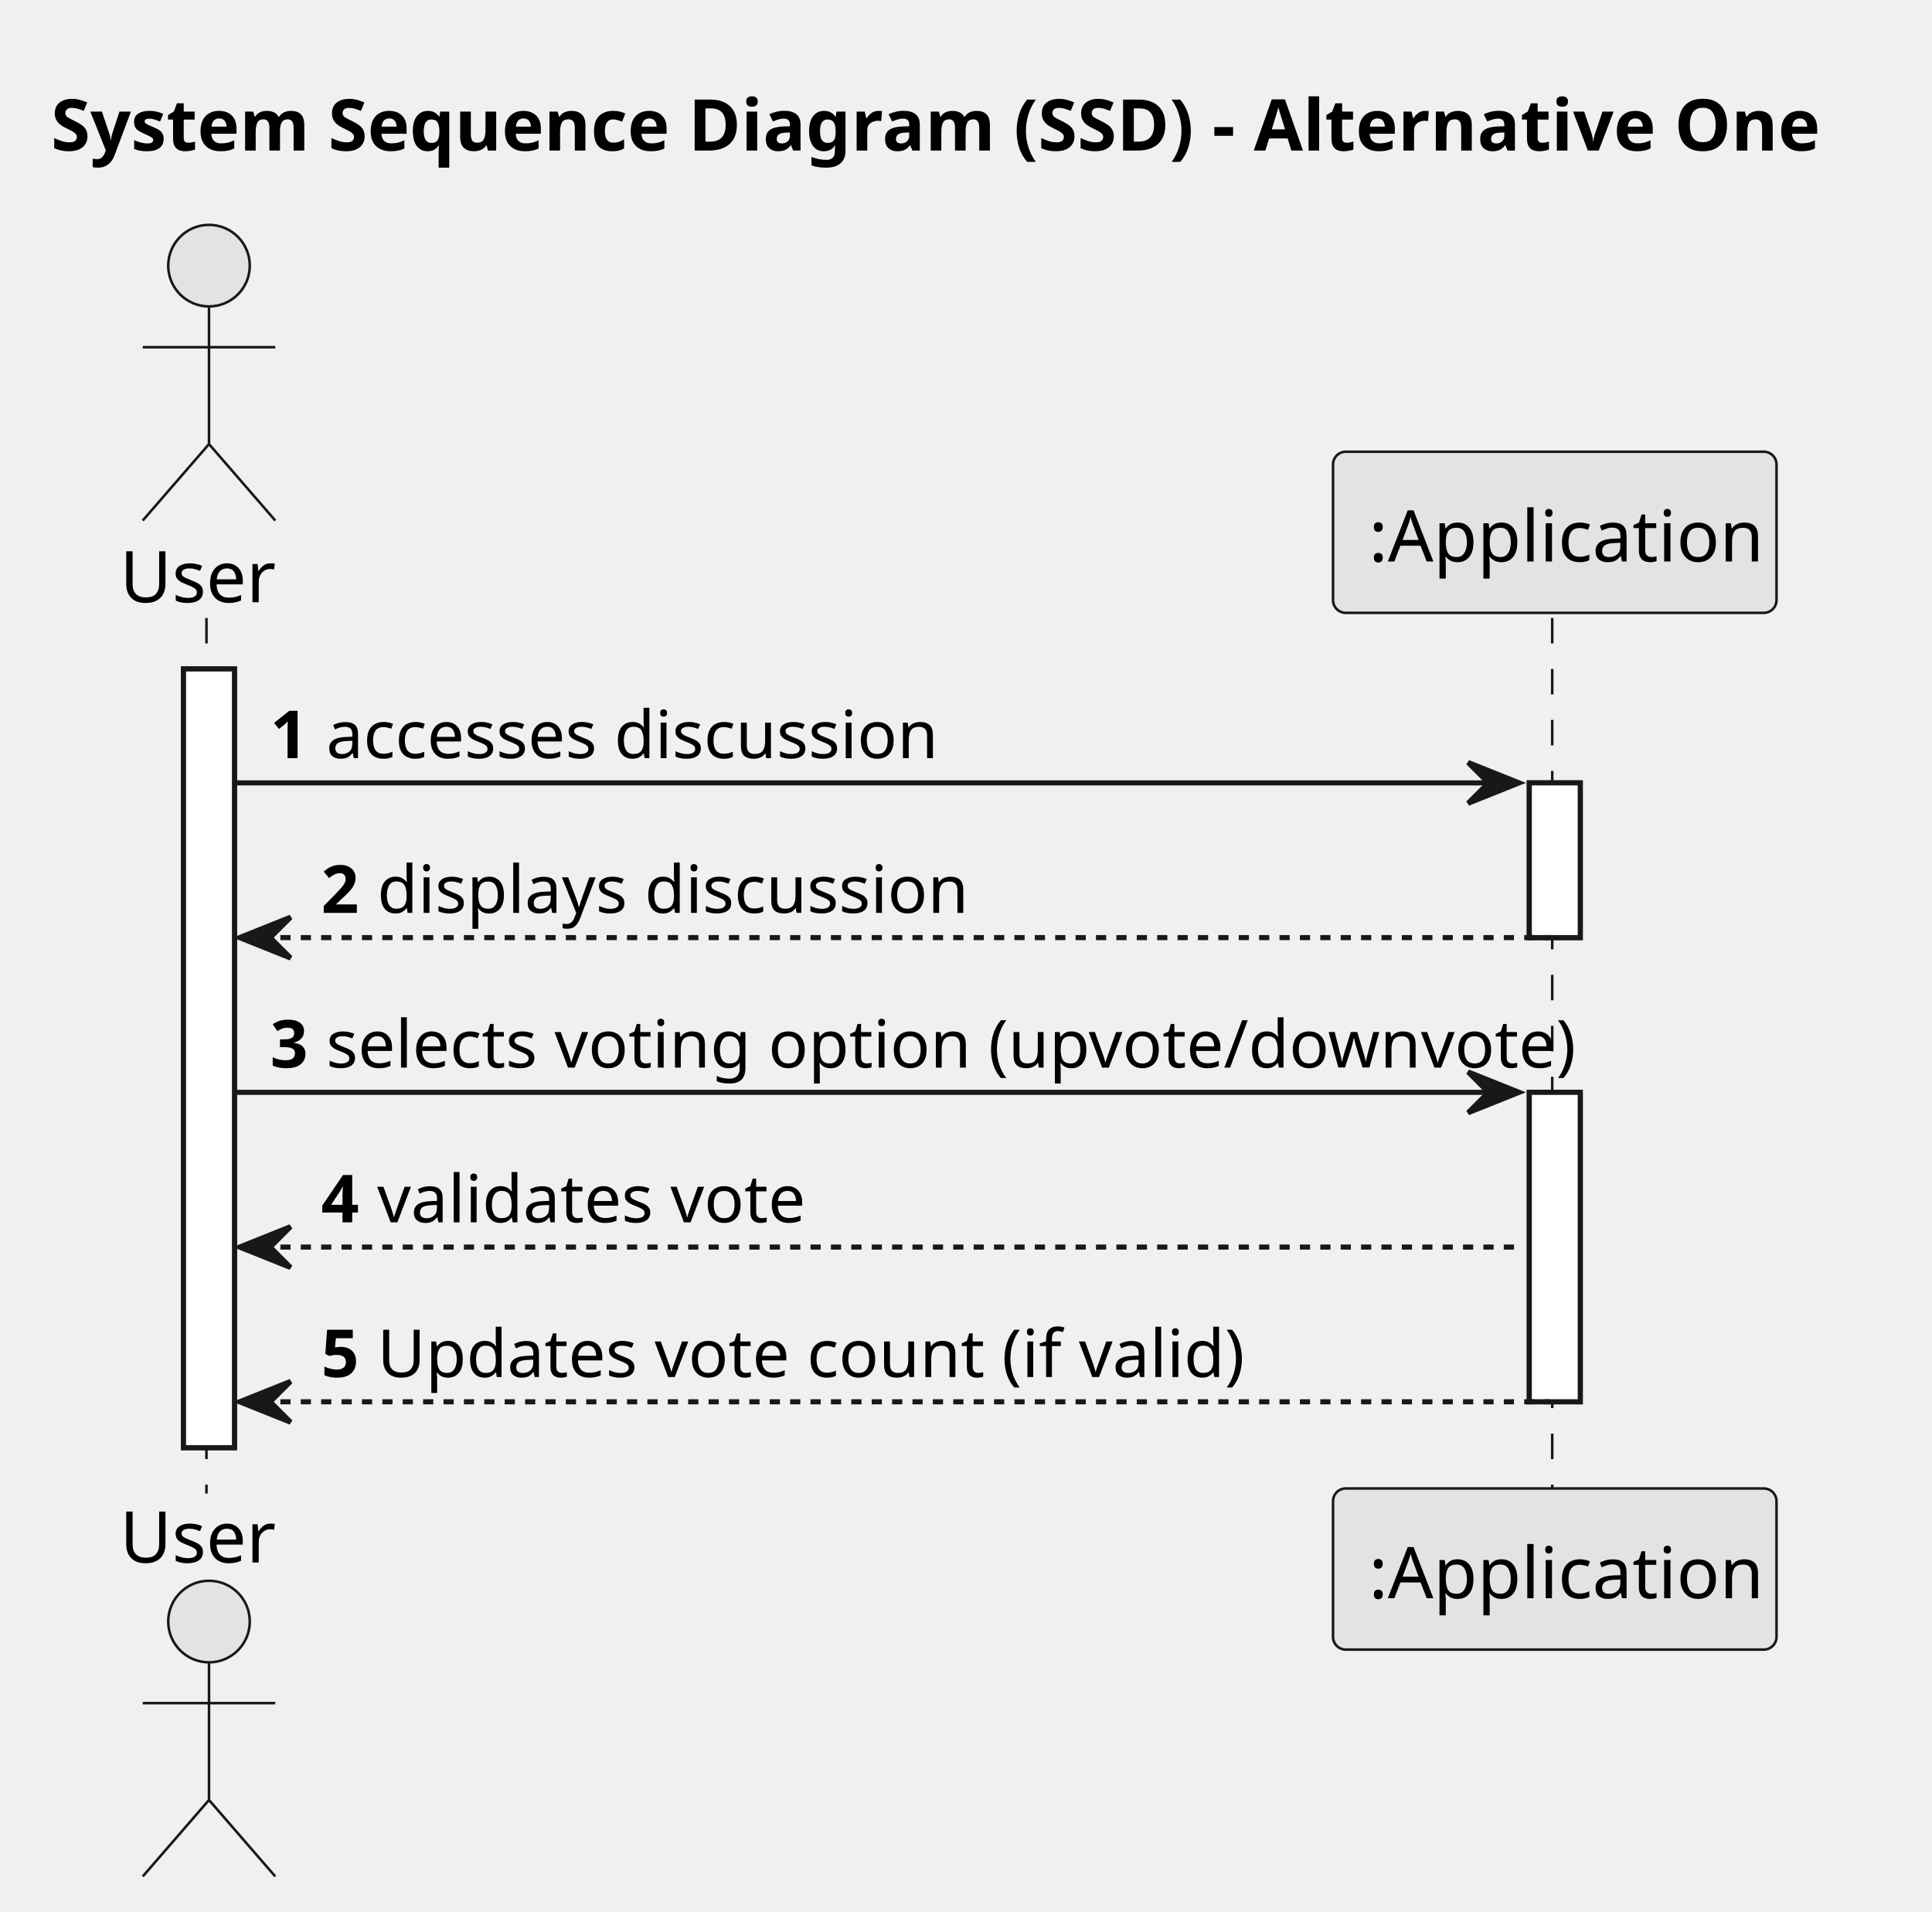
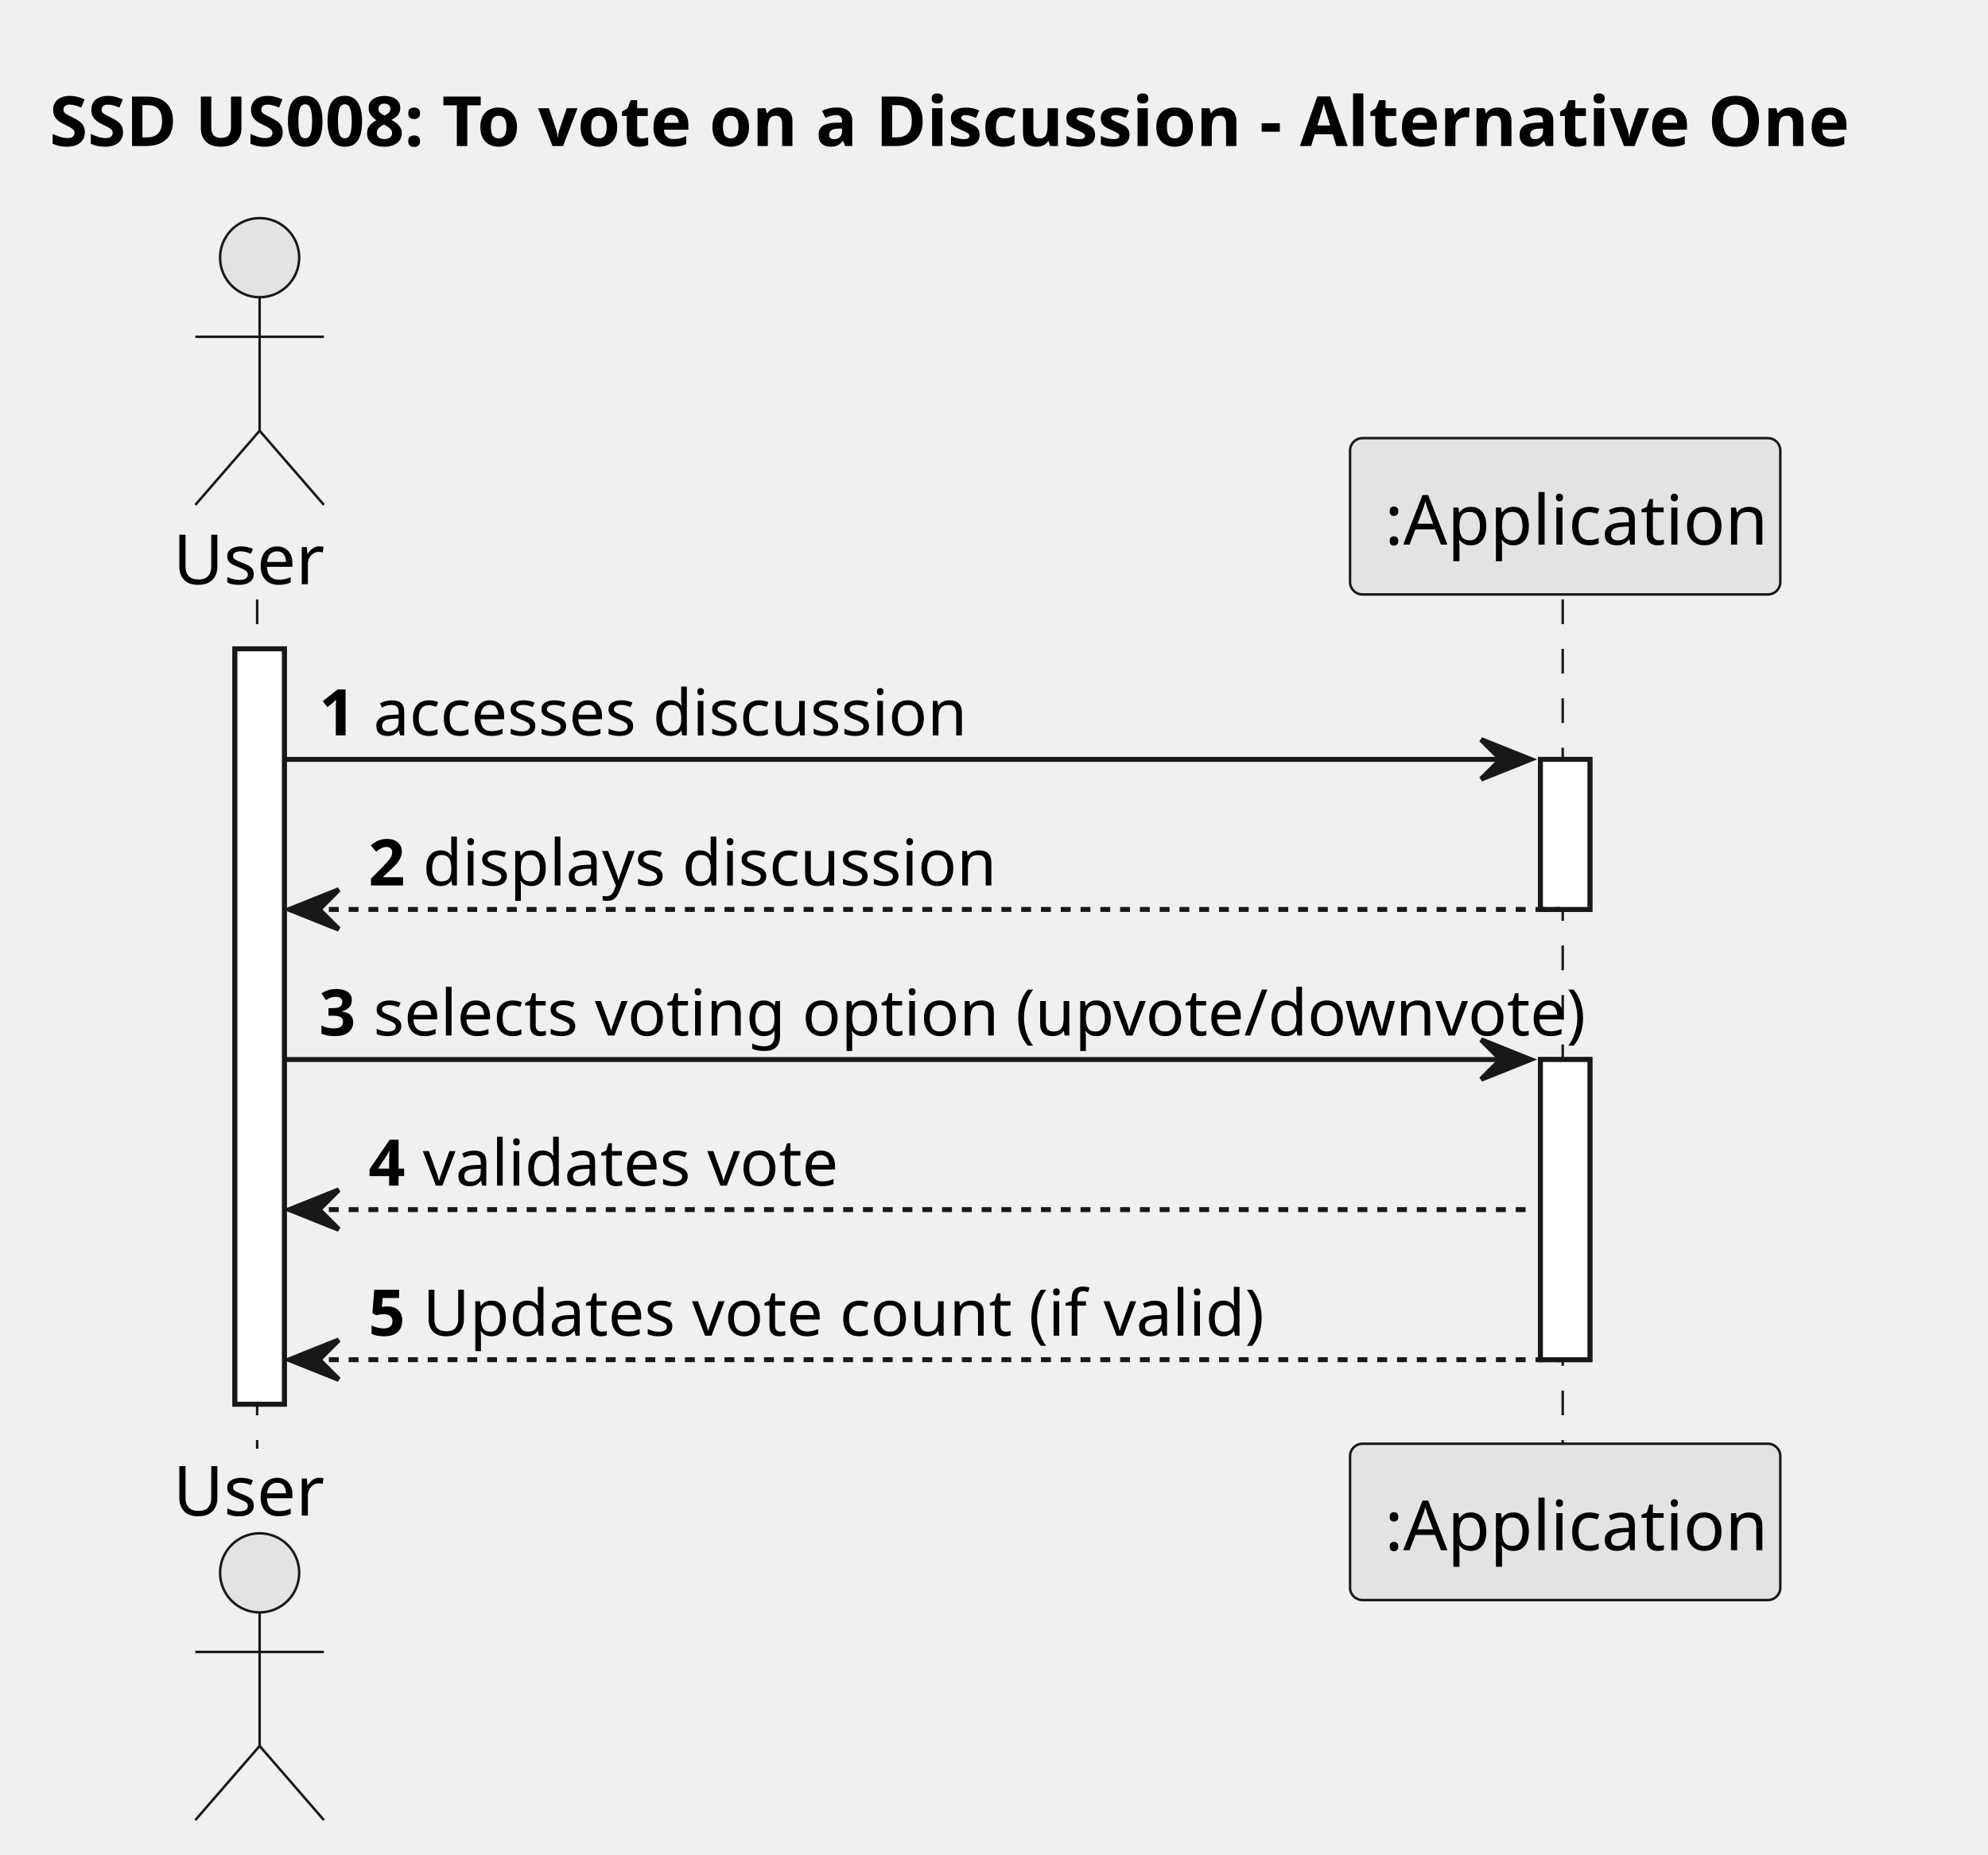
- <svg xmlns="http://www.w3.org/2000/svg" contentStyleType="text/css" height="375px" preserveAspectRatio="none" style="width:379px;height:375px;background:#FFFFFF;" version="1.1" viewBox="0 0 379 375" width="379px" zoomAndPan="magnify">
+ <svg xmlns="http://www.w3.org/2000/svg" contentStyleType="text/css" height="375px" preserveAspectRatio="none" style="width:402px;height:375px;background:#FFFFFF;" version="1.1" viewBox="0 0 402 375" width="402px" zoomAndPan="magnify">
  <defs />
  <g>
-     <text fill="#000000" font-family="sans-serif" font-size="14" font-weight="bold" lengthAdjust="spacing" textLength="351" x="10" y="29.533">System Sequence Diagram (SSD) - Alternative One</text>
-     <rect fill="#FFFFFF" height="152.758" style="stroke:#181818;stroke-width:1.0;" width="10" x="36" y="131.219" />
-     <rect fill="#FFFFFF" height="30.352" style="stroke:#181818;stroke-width:1.0;" width="10" x="300" y="153.57" />
-     <rect fill="#FFFFFF" height="60.703" style="stroke:#181818;stroke-width:1.0;" width="10" x="300" y="214.273" />
-     <line style="stroke:#181818;stroke-width:0.5;stroke-dasharray:5.0,5.0;" x1="40.5" x2="40.5" y1="121.219" y2="292.977" />
-     <line style="stroke:#181818;stroke-width:0.5;stroke-dasharray:5.0,5.0;" x1="304.5" x2="304.5" y1="121.219" y2="292.977" />
-     <text fill="#000000" font-family="sans-serif" font-size="14" lengthAdjust="spacing" textLength="29" x="23.5" y="118.143">User</text>
-     <ellipse cx="41" cy="52.109" fill="#E3E3E3" rx="8" ry="8" style="stroke:#181818;stroke-width:0.5;" />
-     <path d="M41,60.109 L41,87.109 M28,68.109 L54,68.109 M41,87.109 L28,102.109 M41,87.109 L54,102.109 " fill="none" style="stroke:#181818;stroke-width:0.5;" />
-     <text fill="#000000" font-family="sans-serif" font-size="14" lengthAdjust="spacing" textLength="29" x="23.5" y="306.51">User</text>
-     <ellipse cx="41" cy="318.086" fill="#E3E3E3" rx="8" ry="8" style="stroke:#181818;stroke-width:0.5;" />
-     <path d="M41,326.086 L41,353.086 M28,334.086 L54,334.086 M41,353.086 L28,368.086 M41,353.086 L54,368.086 " fill="none" style="stroke:#181818;stroke-width:0.5;" />
-     <rect fill="#E3E3E3" height="31.609" rx="2.5" ry="2.5" style="stroke:#181818;stroke-width:0.5;" width="87" x="261.5" y="88.609" />
-     <text fill="#000000" font-family="sans-serif" font-size="14" lengthAdjust="spacing" textLength="73" x="268.5" y="110.143">:Application</text>
-     <rect fill="#E3E3E3" height="31.609" rx="2.5" ry="2.5" style="stroke:#181818;stroke-width:0.5;" width="87" x="261.5" y="291.977" />
-     <text fill="#000000" font-family="sans-serif" font-size="14" lengthAdjust="spacing" textLength="73" x="268.5" y="313.51">:Application</text>
-     <rect fill="#FFFFFF" height="152.758" style="stroke:#181818;stroke-width:1.0;" width="10" x="36" y="131.219" />
-     <rect fill="#FFFFFF" height="30.352" style="stroke:#181818;stroke-width:1.0;" width="10" x="300" y="153.57" />
-     <rect fill="#FFFFFF" height="60.703" style="stroke:#181818;stroke-width:1.0;" width="10" x="300" y="214.273" />
-     <polygon fill="#181818" points="288,149.57,298,153.57,288,157.57,292,153.57" style="stroke:#181818;stroke-width:1.0;" />
-     <line style="stroke:#181818;stroke-width:1.0;" x1="46" x2="294" y1="153.57" y2="153.57" />
-     <text fill="#000000" font-family="sans-serif" font-size="13" font-weight="bold" lengthAdjust="spacing" textLength="7" x="53" y="148.714">1</text>
-     <text fill="#000000" font-family="sans-serif" font-size="13" lengthAdjust="spacing" textLength="122" x="64" y="148.714">accesses discussion</text>
-     <polygon fill="#181818" points="57,179.922,47,183.922,57,187.922,53,183.922" style="stroke:#181818;stroke-width:1.0;" />
-     <line style="stroke:#181818;stroke-width:1.0;stroke-dasharray:2.0,2.0;" x1="51" x2="304" y1="183.922" y2="183.922" />
-     <text fill="#000000" font-family="sans-serif" font-size="13" font-weight="bold" lengthAdjust="spacing" textLength="7" x="63" y="179.065">2</text>
-     <text fill="#000000" font-family="sans-serif" font-size="13" lengthAdjust="spacing" textLength="114" x="74" y="179.065">displays discussion</text>
-     <polygon fill="#181818" points="288,210.273,298,214.273,288,218.273,292,214.273" style="stroke:#181818;stroke-width:1.0;" />
-     <line style="stroke:#181818;stroke-width:1.0;" x1="46" x2="294" y1="214.273" y2="214.273" />
-     <text fill="#000000" font-family="sans-serif" font-size="13" font-weight="bold" lengthAdjust="spacing" textLength="7" x="53" y="209.417">3</text>
-     <text fill="#000000" font-family="sans-serif" font-size="13" lengthAdjust="spacing" textLength="224" x="64" y="209.417">selects voting option (upvote/downvote)</text>
-     <polygon fill="#181818" points="57,240.625,47,244.625,57,248.625,53,244.625" style="stroke:#181818;stroke-width:1.0;" />
-     <line style="stroke:#181818;stroke-width:1.0;stroke-dasharray:2.0,2.0;" x1="51" x2="299" y1="244.625" y2="244.625" />
-     <text fill="#000000" font-family="sans-serif" font-size="13" font-weight="bold" lengthAdjust="spacing" textLength="7" x="63" y="239.769">4</text>
-     <text fill="#000000" font-family="sans-serif" font-size="13" lengthAdjust="spacing" textLength="77" x="74" y="239.769">validates vote</text>
-     <polygon fill="#181818" points="57,270.977,47,274.977,57,278.977,53,274.977" style="stroke:#181818;stroke-width:1.0;" />
-     <line style="stroke:#181818;stroke-width:1.0;stroke-dasharray:2.0,2.0;" x1="51" x2="304" y1="274.977" y2="274.977" />
-     <text fill="#000000" font-family="sans-serif" font-size="13" font-weight="bold" lengthAdjust="spacing" textLength="7" x="63" y="270.12">5</text>
-     <text fill="#000000" font-family="sans-serif" font-size="13" lengthAdjust="spacing" textLength="158" x="74" y="270.12">Updates vote count (if valid)</text>
+     <text fill="#000000" font-family="sans-serif" font-size="14" font-weight="bold" lengthAdjust="spacing" textLength="374" x="10" y="29.533">SSD US008: To vote on a Discussion - Alternative One</text>
+     <rect fill="#FFFFFF" height="152.758" style="stroke:#181818;stroke-width:1.0;" width="10" x="47.5" y="131.219" />
+     <rect fill="#FFFFFF" height="30.352" style="stroke:#181818;stroke-width:1.0;" width="10" x="311.5" y="153.57" />
+     <rect fill="#FFFFFF" height="60.703" style="stroke:#181818;stroke-width:1.0;" width="10" x="311.5" y="214.273" />
+     <line style="stroke:#181818;stroke-width:0.5;stroke-dasharray:5.0,5.0;" x1="52" x2="52" y1="121.219" y2="292.977" />
+     <line style="stroke:#181818;stroke-width:0.5;stroke-dasharray:5.0,5.0;" x1="316" x2="316" y1="121.219" y2="292.977" />
+     <text fill="#000000" font-family="sans-serif" font-size="14" lengthAdjust="spacing" textLength="29" x="35" y="118.143">User</text>
+     <ellipse cx="52.5" cy="52.109" fill="#E3E3E3" rx="8" ry="8" style="stroke:#181818;stroke-width:0.5;" />
+     <path d="M52.5,60.109 L52.5,87.109 M39.5,68.109 L65.5,68.109 M52.5,87.109 L39.5,102.109 M52.5,87.109 L65.5,102.109 " fill="none" style="stroke:#181818;stroke-width:0.5;" />
+     <text fill="#000000" font-family="sans-serif" font-size="14" lengthAdjust="spacing" textLength="29" x="35" y="306.51">User</text>
+     <ellipse cx="52.5" cy="318.086" fill="#E3E3E3" rx="8" ry="8" style="stroke:#181818;stroke-width:0.5;" />
+     <path d="M52.5,326.086 L52.5,353.086 M39.5,334.086 L65.5,334.086 M52.5,353.086 L39.5,368.086 M52.5,353.086 L65.5,368.086 " fill="none" style="stroke:#181818;stroke-width:0.5;" />
+     <rect fill="#E3E3E3" height="31.609" rx="2.5" ry="2.5" style="stroke:#181818;stroke-width:0.5;" width="87" x="273" y="88.609" />
+     <text fill="#000000" font-family="sans-serif" font-size="14" lengthAdjust="spacing" textLength="73" x="280" y="110.143">:Application</text>
+     <rect fill="#E3E3E3" height="31.609" rx="2.5" ry="2.5" style="stroke:#181818;stroke-width:0.5;" width="87" x="273" y="291.977" />
+     <text fill="#000000" font-family="sans-serif" font-size="14" lengthAdjust="spacing" textLength="73" x="280" y="313.51">:Application</text>
+     <rect fill="#FFFFFF" height="152.758" style="stroke:#181818;stroke-width:1.0;" width="10" x="47.5" y="131.219" />
+     <rect fill="#FFFFFF" height="30.352" style="stroke:#181818;stroke-width:1.0;" width="10" x="311.5" y="153.57" />
+     <rect fill="#FFFFFF" height="60.703" style="stroke:#181818;stroke-width:1.0;" width="10" x="311.5" y="214.273" />
+     <polygon fill="#181818" points="299.5,149.57,309.5,153.57,299.5,157.57,303.5,153.57" style="stroke:#181818;stroke-width:1.0;" />
+     <line style="stroke:#181818;stroke-width:1.0;" x1="57.5" x2="305.5" y1="153.57" y2="153.57" />
+     <text fill="#000000" font-family="sans-serif" font-size="13" font-weight="bold" lengthAdjust="spacing" textLength="7" x="64.5" y="148.714">1</text>
+     <text fill="#000000" font-family="sans-serif" font-size="13" lengthAdjust="spacing" textLength="122" x="75.5" y="148.714">accesses discussion</text>
+     <polygon fill="#181818" points="68.5,179.922,58.5,183.922,68.5,187.922,64.5,183.922" style="stroke:#181818;stroke-width:1.0;" />
+     <line style="stroke:#181818;stroke-width:1.0;stroke-dasharray:2.0,2.0;" x1="62.5" x2="315.5" y1="183.922" y2="183.922" />
+     <text fill="#000000" font-family="sans-serif" font-size="13" font-weight="bold" lengthAdjust="spacing" textLength="7" x="74.5" y="179.065">2</text>
+     <text fill="#000000" font-family="sans-serif" font-size="13" lengthAdjust="spacing" textLength="114" x="85.5" y="179.065">displays discussion</text>
+     <polygon fill="#181818" points="299.5,210.273,309.5,214.273,299.5,218.273,303.5,214.273" style="stroke:#181818;stroke-width:1.0;" />
+     <line style="stroke:#181818;stroke-width:1.0;" x1="57.5" x2="305.5" y1="214.273" y2="214.273" />
+     <text fill="#000000" font-family="sans-serif" font-size="13" font-weight="bold" lengthAdjust="spacing" textLength="7" x="64.5" y="209.417">3</text>
+     <text fill="#000000" font-family="sans-serif" font-size="13" lengthAdjust="spacing" textLength="224" x="75.5" y="209.417">selects voting option (upvote/downvote)</text>
+     <polygon fill="#181818" points="68.5,240.625,58.5,244.625,68.5,248.625,64.5,244.625" style="stroke:#181818;stroke-width:1.0;" />
+     <line style="stroke:#181818;stroke-width:1.0;stroke-dasharray:2.0,2.0;" x1="62.5" x2="310.5" y1="244.625" y2="244.625" />
+     <text fill="#000000" font-family="sans-serif" font-size="13" font-weight="bold" lengthAdjust="spacing" textLength="7" x="74.5" y="239.769">4</text>
+     <text fill="#000000" font-family="sans-serif" font-size="13" lengthAdjust="spacing" textLength="77" x="85.5" y="239.769">validates vote</text>
+     <polygon fill="#181818" points="68.5,270.977,58.5,274.977,68.5,278.977,64.5,274.977" style="stroke:#181818;stroke-width:1.0;" />
+     <line style="stroke:#181818;stroke-width:1.0;stroke-dasharray:2.0,2.0;" x1="62.5" x2="315.5" y1="274.977" y2="274.977" />
+     <text fill="#000000" font-family="sans-serif" font-size="13" font-weight="bold" lengthAdjust="spacing" textLength="7" x="74.5" y="270.12">5</text>
+     <text fill="#000000" font-family="sans-serif" font-size="13" lengthAdjust="spacing" textLength="158" x="85.5" y="270.12">Updates vote count (if valid)</text>
  </g>
</svg>
